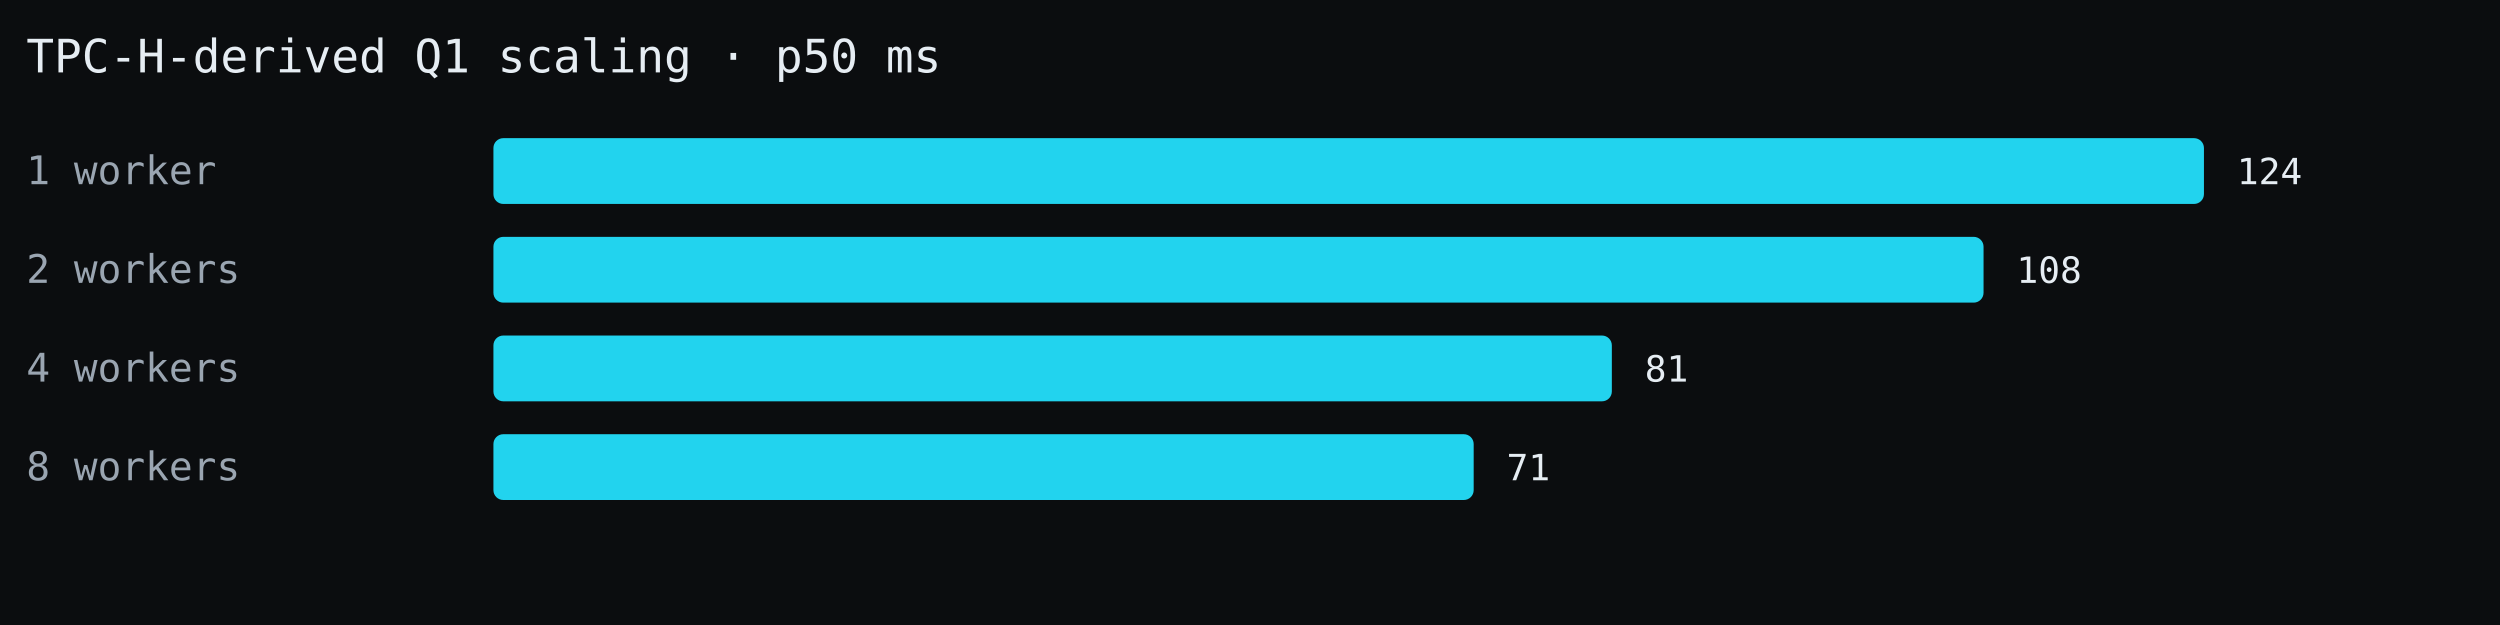
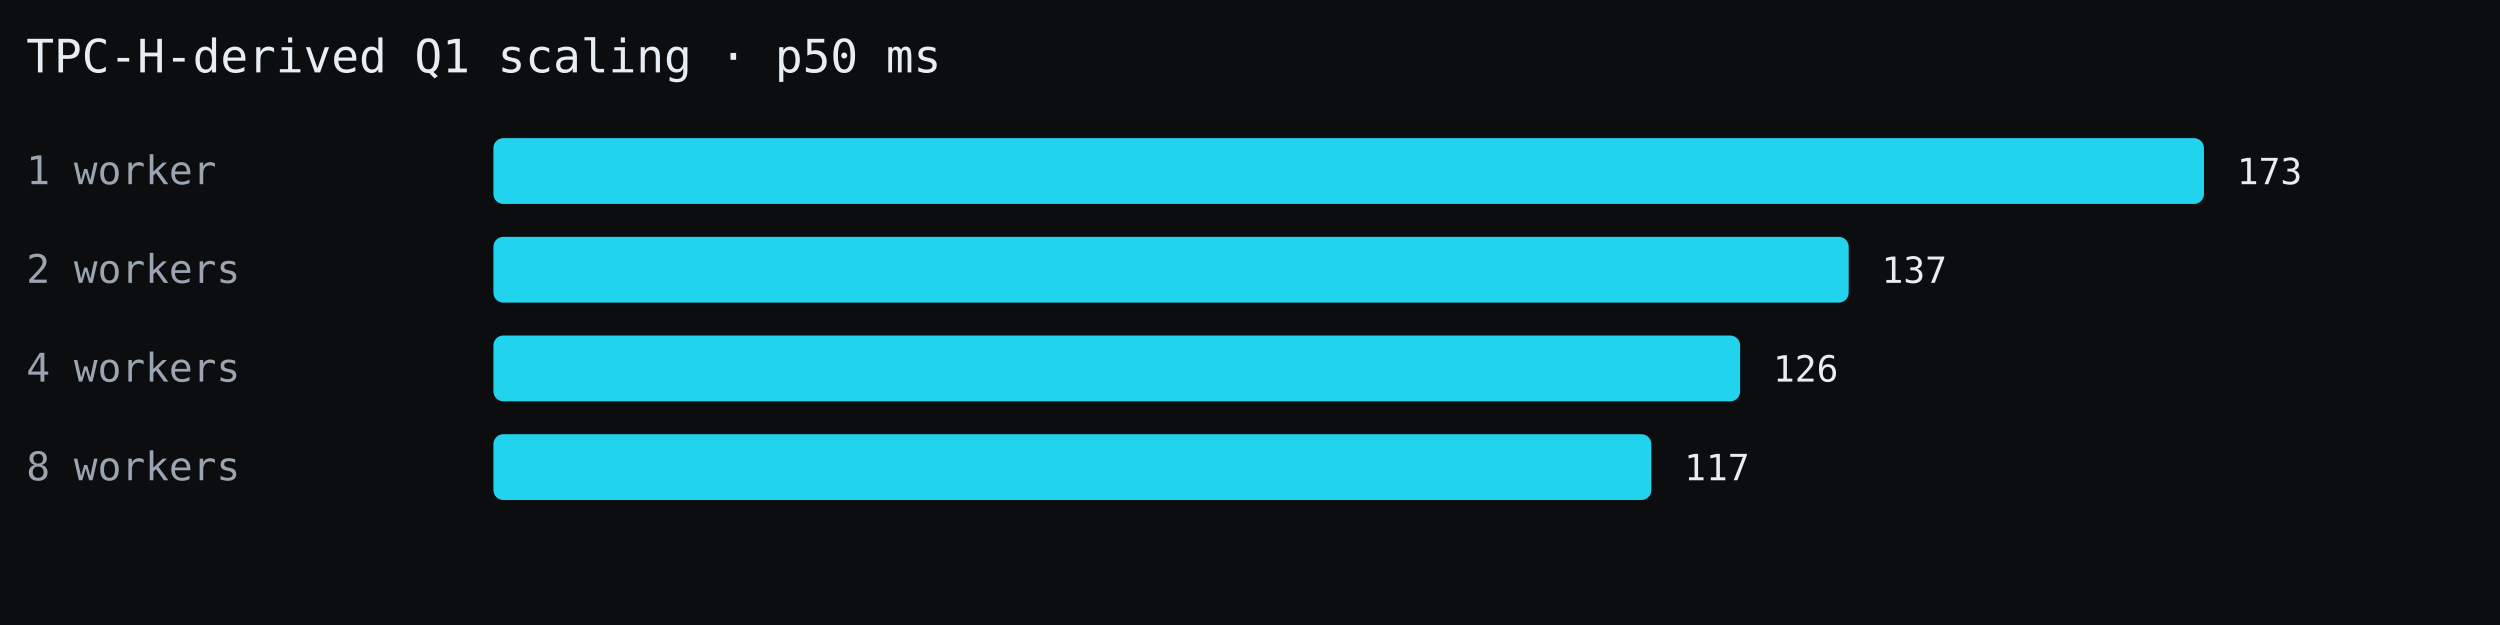
<svg xmlns="http://www.w3.org/2000/svg" width="760" height="190" viewBox="0 0 760 190">
  <rect width="760" height="190" fill="#0b0d0f" />
  <text x="8" y="22" fill="#e6edf3" font-family="monospace" font-size="14">TPC-H-derived Q1 scaling · p50 ms</text>
  <g font-family="monospace">
    <text x="8" y="56" fill="#9aa5b1" font-size="12">1 worker</text>
    <rect x="150" y="42" width="520" height="20" rx="3" fill="#22d3ee" />
-     <text x="680" y="56" fill="#e6edf3" font-size="11">124</text>
+     <text x="680" y="56" fill="#e6edf3" font-size="11">173</text>
    <text x="8" y="86" fill="#9aa5b1" font-size="12">2 workers</text>
-     <rect x="150" y="72" width="453" height="20" rx="3" fill="#22d3ee" />
-     <text x="613" y="86" fill="#e6edf3" font-size="11">108</text>
+     <rect x="150" y="72" width="412" height="20" rx="3" fill="#22d3ee" />
+     <text x="572" y="86" fill="#e6edf3" font-size="11">137</text>
    <text x="8" y="116" fill="#9aa5b1" font-size="12">4 workers</text>
-     <rect x="150" y="102" width="340" height="20" rx="3" fill="#22d3ee" />
-     <text x="500" y="116" fill="#e6edf3" font-size="11">81</text>
+     <rect x="150" y="102" width="379" height="20" rx="3" fill="#22d3ee" />
+     <text x="539" y="116" fill="#e6edf3" font-size="11">126</text>
    <text x="8" y="146" fill="#9aa5b1" font-size="12">8 workers</text>
-     <rect x="150" y="132" width="298" height="20" rx="3" fill="#22d3ee" />
-     <text x="458" y="146" fill="#e6edf3" font-size="11">71</text>
+     <rect x="150" y="132" width="352" height="20" rx="3" fill="#22d3ee" />
+     <text x="512" y="146" fill="#e6edf3" font-size="11">117</text>
  </g>
</svg>
